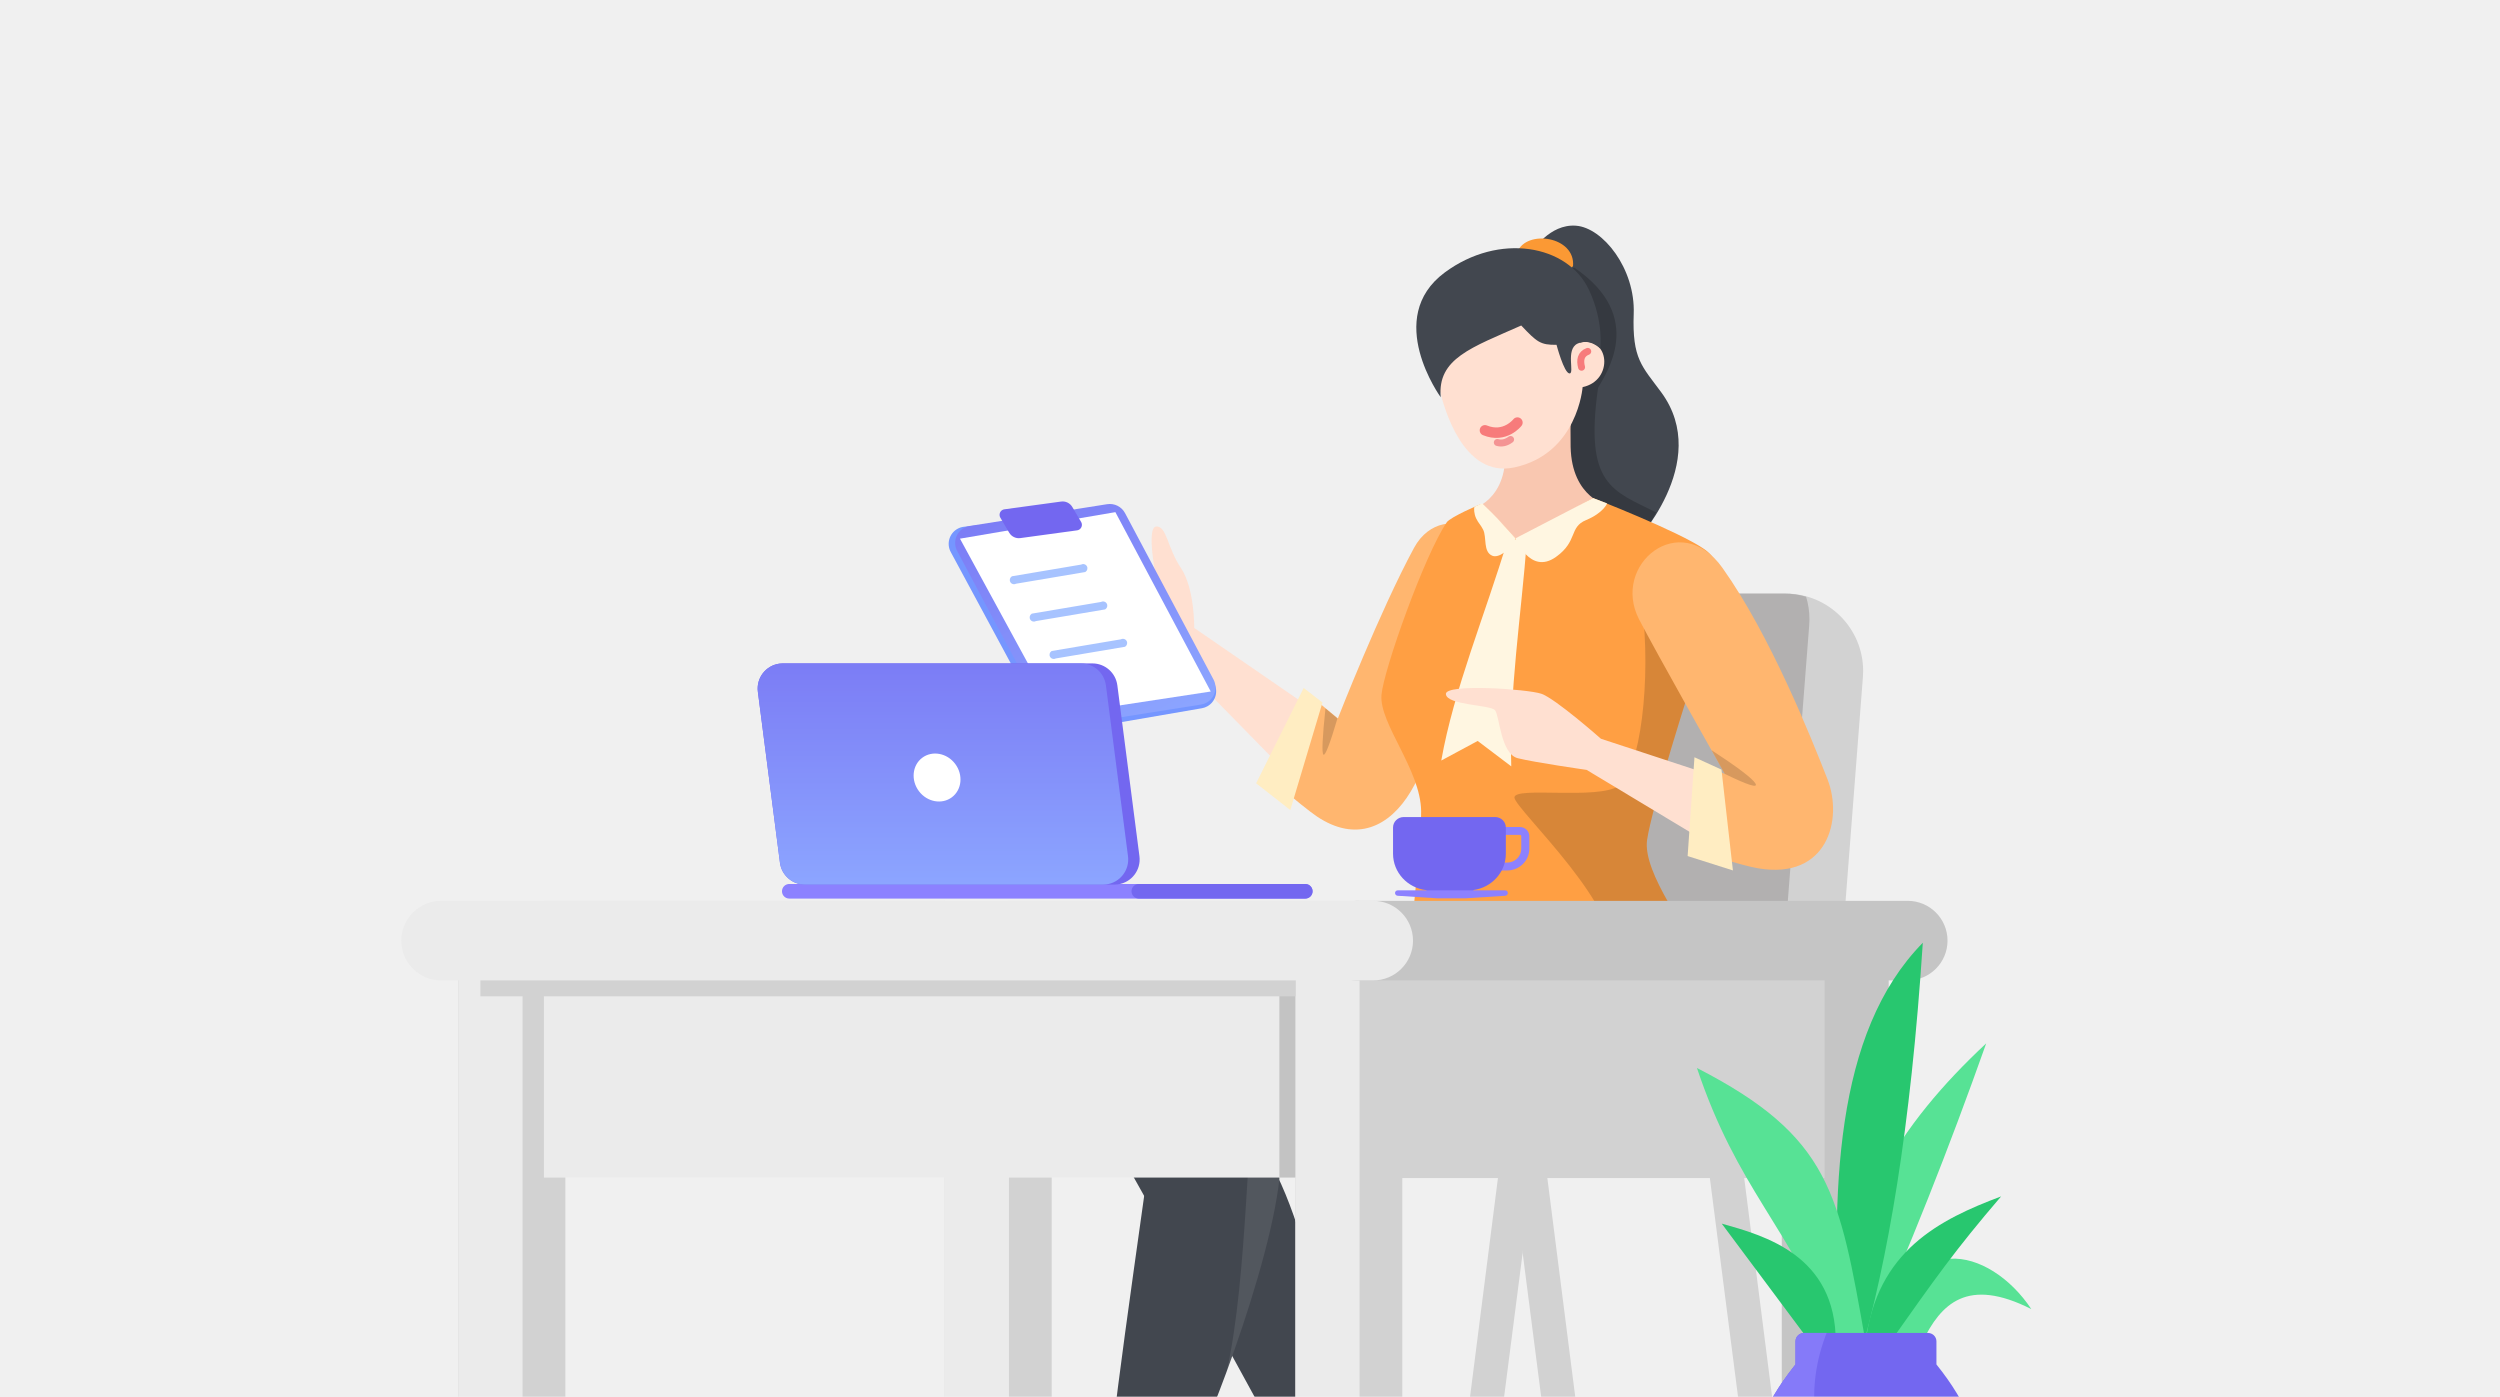
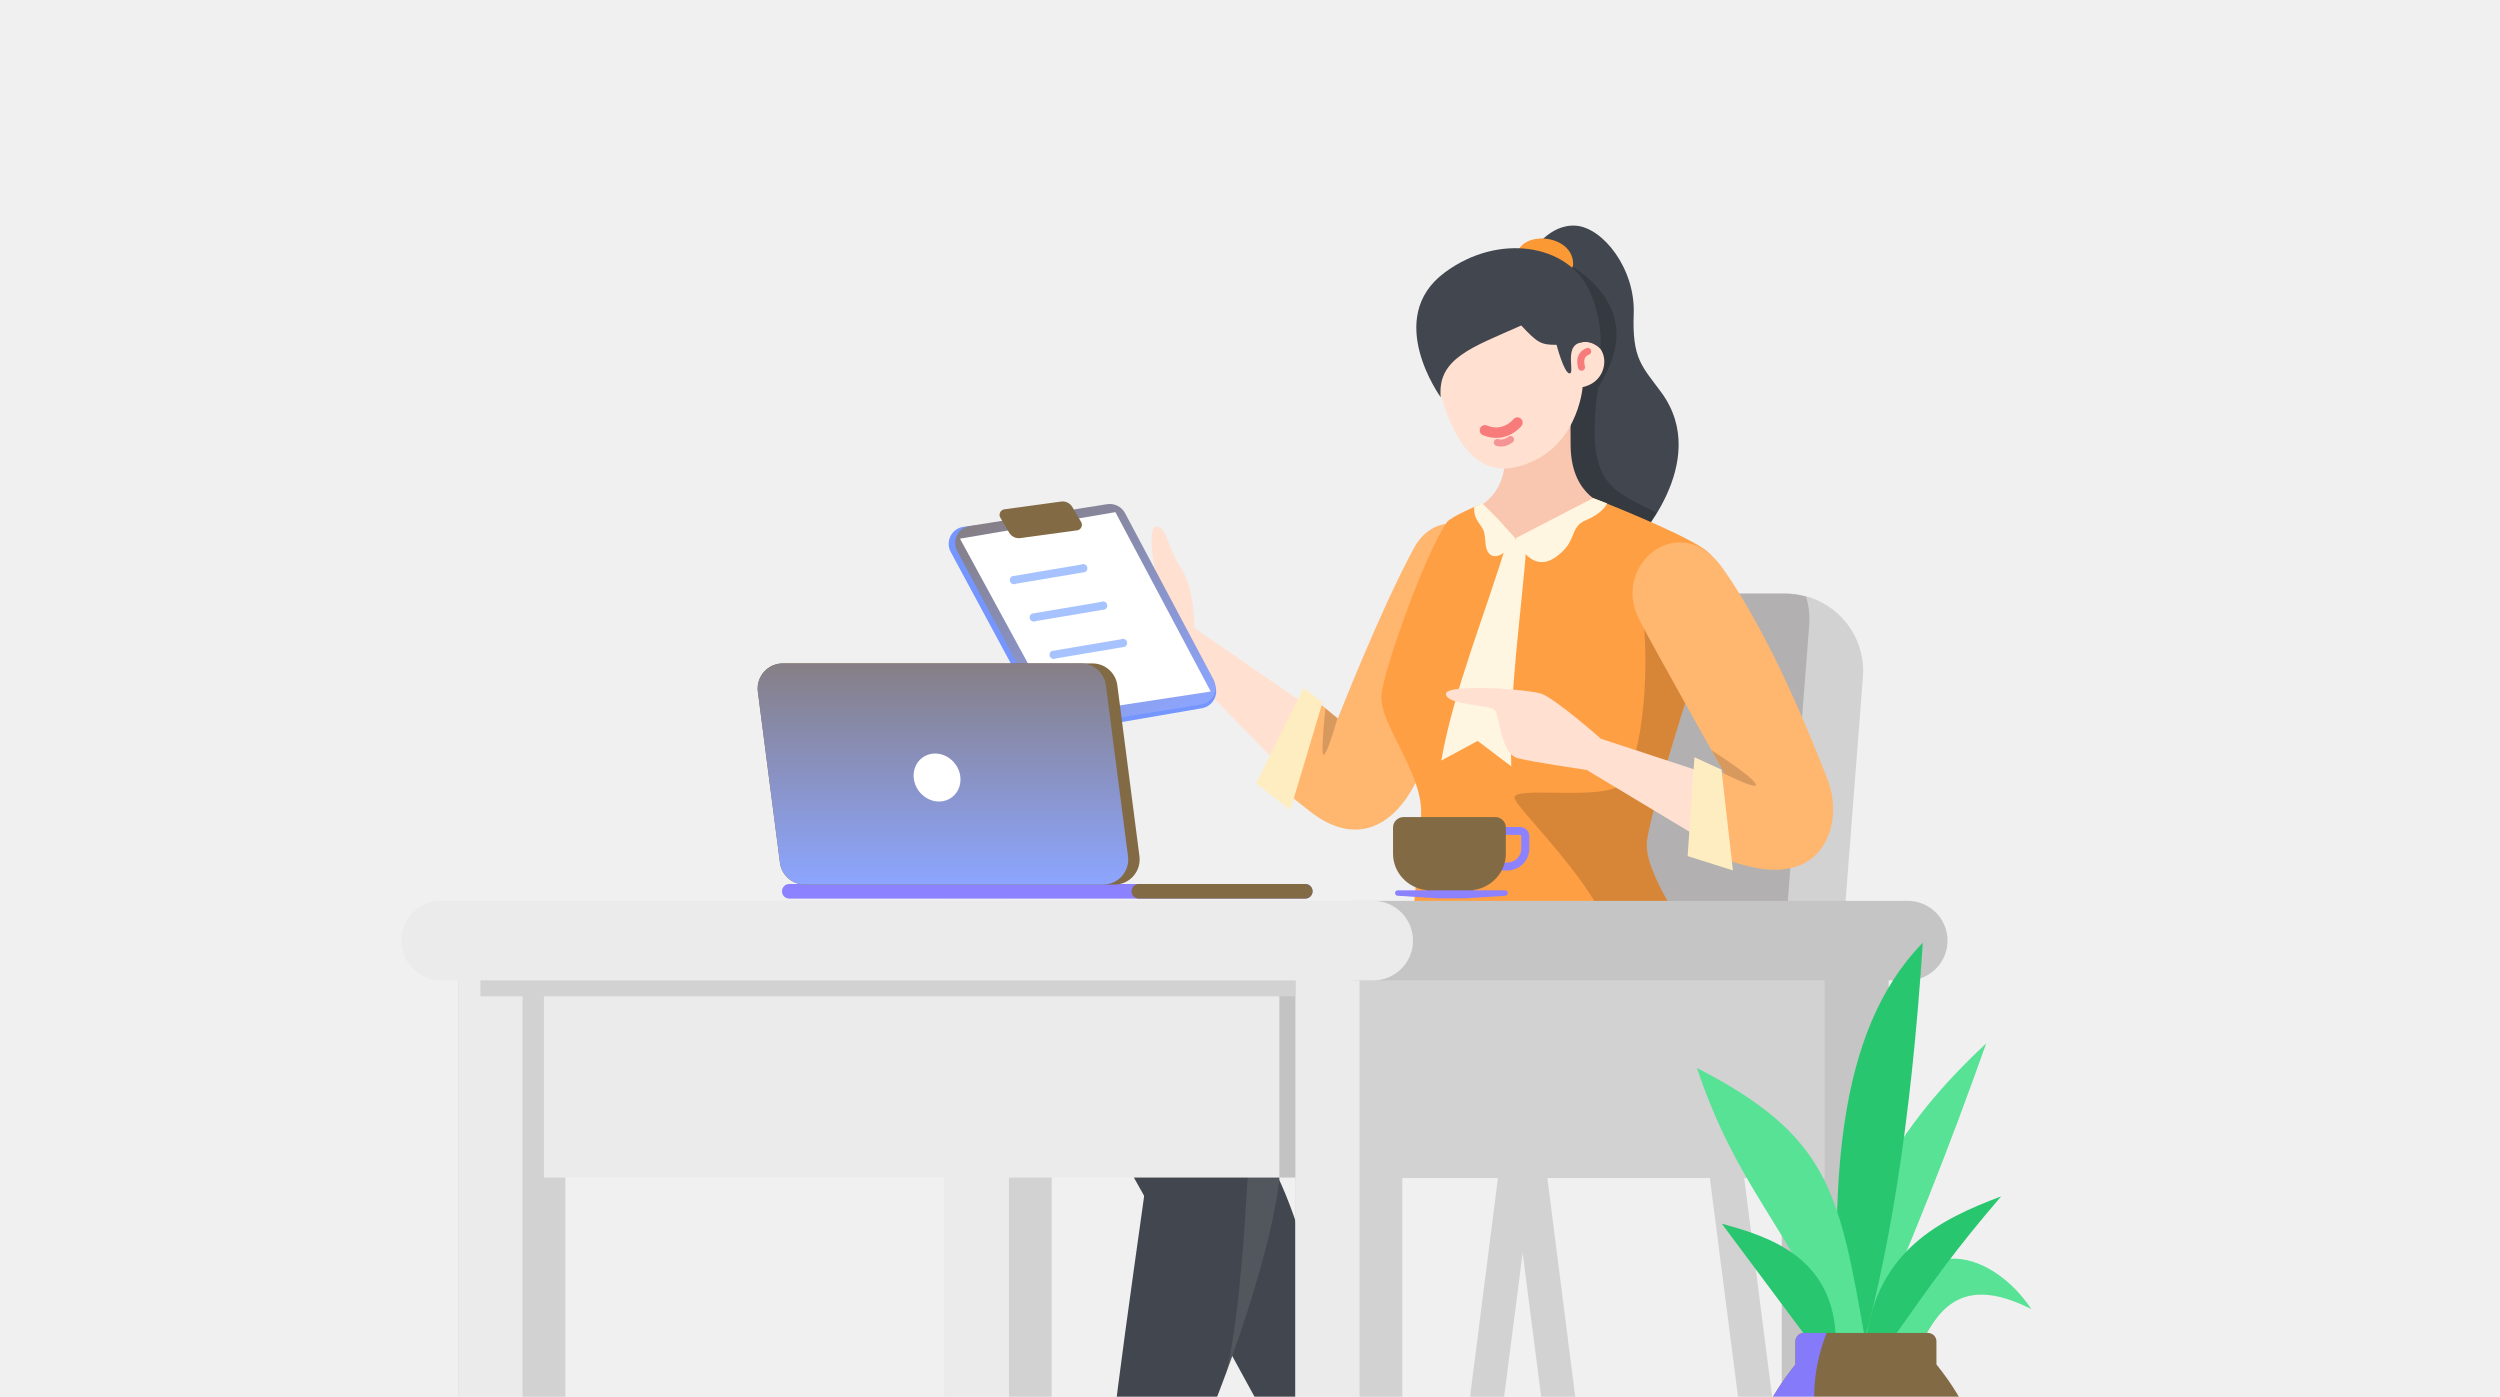
<svg xmlns="http://www.w3.org/2000/svg" xmlns:xlink="http://www.w3.org/1999/xlink" width="358px" height="200px" viewBox="0 0 358 200" version="1.1">
  <defs>
    <path d="M6,0 L352,0 C355.314,-6.08718376e-16 358,2.686 358,6 L358,200 L358,200 L0,200 L0,6 C-4.05812251e-16,2.686 2.686,6.08718376e-16 6,0 Z" id="path-1" />
    <linearGradient x1="68.669%" y1="-53.107%" x2="68.669%" y2="100%" id="linearGradient-3">
-       <stop stop-color="#7367F0" offset="0%" />
+       <stop stop-color="#826A45" offset="0%" />
      <stop stop-color="#8CA5FF" offset="100%" />
    </linearGradient>
    <linearGradient x1="68.669%" y1="-53.107%" x2="68.669%" y2="100%" id="linearGradient-4">
-       <stop stop-color="#7367F0" offset="0%" />
+       <stop stop-color="#826A45" offset="0%" />
      <stop stop-color="#8CA5FF" offset="100%" />
    </linearGradient>
    <path d="M7.952,0.064 L25.69,0.064 C26.366,0.064 26.914,0.603 26.914,1.268 L26.914,4.578 C31.399,10.144 33.642,15.71 33.642,21.277 C33.642,26.672 31.727,32.066 27.896,37.461 C27.668,37.784 27.293,37.976 26.894,37.976 L6.749,37.976 C6.349,37.976 5.975,37.784 5.746,37.461 C1.915,32.066 0,26.672 0,21.277 C0,15.815 2.159,10.354 6.477,4.893 L6.728,4.578 L6.728,1.268 C6.728,0.603 7.276,0.064 7.952,0.064 Z" id="path-5" />
  </defs>
  <g id="📝-Pages-New" stroke="none" stroke-width="1" fill="none" fill-rule="evenodd">
    <g id="Knowledge-Base" transform="translate(-670, -791)">
      <g id="Illustration" transform="translate(670, 791)">
        <mask id="mask-2" fill="white">
          <use xlink:href="#path-1" />
        </mask>
        <g id="Mask" />
        <g mask="url(#mask-2)">
          <g transform="translate(57, 30)">
            <g id="Chair4" transform="translate(121, 55)">
              <polygon id="Path" fill="#D2D2D2" points="38.077 71.363 28.831 143.879 33.679 143.815 42.925 72.042" />
              <polygon id="Path" fill="#D2D2D2" transform="translate(44.20678, 107.6211) scale(-1, 1) translate(-44.20678, -107.6211) " points="46.406 71.363 37.159 143.879 42.007 143.815 51.254 72.042" />
              <polygon id="Path" fill="#D2D2D2" transform="translate(72.39661, 107.6211) scale(-1, 1) translate(-72.39661, -107.6211) " points="74.596 71.363 65.349 143.879 70.197 143.815 79.444 72.042" />
              <path d="M0,75.186 C-5.12399906e-16,71.002 3.392,67.61 7.576,67.61 L36.218,67.61 C41.936,67.61 46.717,63.261 47.256,57.568 L51.76,10.042 C52.299,4.349 57.08,2.82683167e-15 62.798,0 L77.715,0 C83.839,6.51445281e-16 88.803,4.964 88.803,11.088 C88.803,11.374 88.792,11.659 88.77,11.944 L84.08,72.53 C83.633,78.304 78.817,82.762 73.025,82.762 L7.576,82.762 C3.392,82.762 5.12399906e-16,79.37 0,75.186 Z" id="Path" fill="#D2D2D2" />
              <path d="M77.51,-2.27373675e-13 C78.594,-2.27572851e-13 79.642,0.156 80.632,0.446 C80.945,1.469 81.113,2.555 81.113,3.68 C81.113,3.966 81.102,4.253 81.079,4.538 L76.394,64.893 C75.946,70.666 71.13,75.123 65.339,75.123 L0.071,75.123 L0.001,75.122 C0,75.073 9.36073955e-17,75.024 0,74.974 C6.90201459e-15,70.801 3.383,67.418 7.556,67.418 L36.107,67.418 C41.825,67.418 46.605,63.071 47.146,57.379 L51.645,10.039 C52.185,4.347 56.965,-2.24547053e-13 62.683,-2.27373675e-13 L77.51,-2.27373675e-13 Z" id="Combined-Shape" fill="#B2B0B0" />
            </g>
            <g id="Wom3.4" transform="translate(143, 100) scale(-1, 1) translate(-143, -100) translate(80, 0)">
              <g id="LLeg" transform="translate(28.09581, 104.5721)" fill="#42474F">
                <path d="M15.558,0.024 C22.487,0.333 61.05,8.844 68.057,10.29 C75.063,11.737 80.986,19.561 75.644,28.622 C69.643,38.793 54.16,67.679 50.401,74.191 C48.54,77.414 39.154,75.607 41.359,70.197 C45.469,60.113 47.378,34.78 57.857,25.544 C57.857,25.544 22.616,31.664 7.393,24.653 C-3.67,19.557 -1.167,-0.722 15.558,0.024 Z" id="Path" />
              </g>
              <g id="LArm" transform="translate(48.23367, 44.95087)">
                <path d="M43.754,14.969 C43.754,14.969 43.676,9.343 45.648,6.403 C47.62,3.463 47.698,0.34 49.191,0.442 C50.683,0.544 49.205,7.803 49.205,7.803 C49.205,7.803 51.099,7.081 52.459,6.168 C53.82,5.255 57.945,0.753 58.909,1.551 C60.543,2.91 57.911,10.578 56.477,12.111 C55.038,13.644 47.179,18.687 47.179,18.687 L27.93,38.329 L24.316,28.35 L43.754,14.969 Z" id="Path" fill="#FFE0D1" />
                <path d="M1.174,13.114 C4.398,20.574 10.299,34.278 12.732,38.367 C15.781,43.487 20.589,45.743 26.218,41.944 C27.214,41.272 29.23,39.651 32.266,37.082 L26.756,24.982 C24.374,26.944 23.183,27.925 23.183,27.925 C23.183,27.925 17.134,12.452 12.268,3.488 C8.054,-4.267 -3.732,1.772 1.174,13.114 Z" id="Path" fill="#FFB66F" />
                <path d="M23.245,27.933 C24.328,31.599 24.996,33.326 25.249,33.114 C25.503,32.902 25.406,30.696 24.959,26.496 L23.245,27.933 Z" id="Path" fill-opacity="0.16" fill="#000000" />
                <polygon id="Path-65" fill="#FFEDC2" points="25.387 25.652 29.994 41.05 34.888 37.217 28.077 23.567" />
              </g>
              <g id="Head" transform="translate(19.60132, 0)">
                <g id="Group-21" transform="translate(17.13841, 26.00611) rotate(12) translate(-17.13841, -26.00611) translate(4.638413, 2.506106)">
                  <path d="M15.016,2.524 C15.016,2.524 11.819,-0.875 8.127,0.216 C4.434,1.306 1.095,7.99 2.68,14.273 C4.258,20.557 3.073,21.85 1.159,26.085 C-3.983,37.477 9.656,46.638 9.656,46.638 L24.522,43.484 L19.211,15.738 L15.016,2.524 Z" id="Path" fill="#42474F" />
                  <path d="M9.606,6.059 C0.946,15.119 8.457,21.904 9.872,23.571 C14.734,36.855 10.866,38.412 5.454,42.76 L8.364,46.078 L16.706,42.599 L16.438,5.331 L9.606,6.059 Z" id="Path-50" fill-opacity="0.199" fill="#000000" />
                </g>
                <path d="M13.051,42.433 C13.051,42.433 18.329,41.374 18.485,33.986 C18.642,26.597 17.773,24.075 17.773,24.075 L27.726,23.895 C27.726,23.895 27.835,32.13 27.836,35.109 C27.841,42.351 33.426,43.191 33.426,43.191 C33.426,43.191 32.265,48.92 23.246,49.426 C16.204,49.822 13.051,42.433 13.051,42.433 Z" id="Path" fill="#F9C7B0" />
                <g id="Group-20" transform="translate(27.08848, 21.33915) rotate(12) translate(-27.08848, -21.33915) translate(13.58848, 5.339154)">
                  <path d="M1.995,4.913 C0.754,0.819 7.424,-1.657 9.383,1.292 C9.383,1.292 10.344,4.087 8.341,5.683 C5.631,7.835 1.995,4.913 1.995,4.913 Z" id="Path" fill="#FB9934" />
                  <path d="M3.36,15.846 C-1.08,15.674 -0.356,22.161 4.257,22.152 C4.257,22.152 6.936,31.367 16.237,31.367 C23.791,31.367 24.282,20.627 24.351,18.484 C24.425,16.2 24.434,8.695 24.434,8.695 L3.187,8.685 L3.36,15.846 Z" id="Path" fill="#FFE0D1" />
                  <path d="M5.69,19.846 C6.446,19.639 6.651,15.451 6.651,15.451 C8.913,15.003 9.311,14.493 11.02,11.694 C18.613,13.309 23.767,13.802 24.434,19.35 C24.434,19.35 30.136,6.54 20.146,1.987 C11.358,-2.013 2.087,1.745 0.469,8.729 C-0.677,13.659 0.637,17.28 0.637,17.28 C0.637,17.28 1.788,15.451 3.677,15.908 C5.567,16.365 4.934,20.052 5.69,19.846 Z" id="Path" fill="#42474F" />
                  <path d="M14.608,24.436 C14.608,24.436 16.137,26.901 19.119,26.027" id="Path" stroke="#F77B7B" stroke-width="1.5" stroke-linecap="round" transform="translate(16.86349, 25.32509) rotate(-18) translate(-16.86349, -25.32509) " />
                  <path d="M15.903,27.378 C16.603,27.671 17.267,27.671 17.848,27.334" id="Path" stroke="#F49494" stroke-linecap="round" transform="translate(16.87519, 27.46345) rotate(2) translate(-16.87519, -27.46345) " />
                  <path d="M3.565,19.444 C3.844,18.44 3.72,17.563 2.721,17.162" id="Path-8" stroke="#F77B7B" stroke-linecap="round" transform="translate(3.207757, 18.30307) rotate(-13) translate(-3.207757, -18.30307) " />
                </g>
              </g>
              <g id="Group-19" transform="translate(16.70562, 41.32406)">
                <path d="M34.241,0.88 C34.362,0.874 38.619,2.737 39.109,3.456 C42.302,8.137 48.165,24.612 48.466,28.186 C48.807,32.308 42.859,38.875 42.786,44.843 C42.721,50.812 45.33,68.784 44.318,70.463 C43.314,72.141 36.716,80.116 35.339,80.148 C33.955,80.181 32.921,75.994 30.824,76.085 C28.735,76.176 24.379,81.727 22.501,81.688 C20.631,81.647 1.248,69.377 2.729,65.882 C4.219,62.386 11.134,53.698 10.429,48.935 C9.733,44.173 4.171,26.592 2.163,20.609 C0.163,14.625 -1.448,9.859 2.284,7.284 C6.017,4.71 18.161,0 18.161,0 L29.035,6.078 C29.035,6.078 33.61,0.91 34.241,0.88 Z" id="Path" fill="#FF9F43" />
                <path d="M30.375,5.909 C33.636,16.745 38.112,27.423 39.904,37.585 L34.69,34.778 L29.881,38.419 C30.221,27.854 28.446,16.762 27.63,5.909 L30.375,5.909 Z" id="Path" fill="#FFF6E1" />
                <path d="M11.326,14.23 L11.202,15.106 C9.741,25.988 11.47,39.194 14.467,41.208 C17.525,43.265 29.43,41.247 29.43,42.875 C29.43,44.504 12.978,59.43 15.679,66.566 C17.164,70.489 16.667,73.978 14.187,77.033 L13.468,76.549 C7.848,72.741 1.883,67.879 2.729,65.882 C4.219,62.386 11.134,53.698 10.429,48.935 C9.761,44.363 4.608,27.978 2.42,21.381 L1.723,19.289 C0.913,16.837 0.239,14.615 0.076,12.698 L0.579,12.373 C8.614,7.226 12.197,7.845 11.326,14.23 L11.326,14.23 Z" id="Path" fill-opacity="0.16" fill="#000000" />
                <path d="M16.154,0.767 L18.161,0 L29.274,5.763 C29.274,5.763 27.184,11.076 23.484,8.43 C20.312,6.168 21.65,4.177 19.164,3.15 C16.687,2.123 16.154,0.767 16.154,0.767 Z" id="Path" fill="#FFF6E1" />
                <path d="M29.274,5.763 C30.079,7.551 31.717,8.596 32.563,8.271 C33.961,7.734 33.361,5.597 33.912,4.518 C34.306,3.752 34.561,3.636 34.906,2.917 C35.227,2.257 35.24,1.466 35.158,1.247 L34.065,0.751 C33.063,1.694 32.329,2.417 31.863,2.917 C31.283,3.541 30.419,4.49 29.274,5.763 Z" id="Path" fill="#FFF6E1" />
              </g>
              <g id="RArm" transform="translate(0, 47.66368)">
                <path d="M33.745,28.126 C33.745,28.126 40.288,22.348 42.29,21.678 C44.293,21.007 56.022,20.202 55.949,21.717 C55.864,23.34 49.564,23.247 48.912,24.045 C48.259,24.844 48.11,30.302 45.643,30.915 C43.18,31.528 35.798,32.584 35.798,32.584 L18.138,43.213 L17.383,33.501 L33.745,28.126 Z" id="Path" fill="#FFE0D1" />
                <path d="M16.341,3.661 C9.448,13.369 3.563,28.156 1.304,33.921 C-0.955,39.686 1.324,48.381 11.257,46.674 C12.375,46.482 14.188,46.001 16.696,45.23 L19.07,31.878 C17.029,32.733 16.008,33.161 16.008,33.161 C16.008,33.161 25.88,15.699 28.291,11.017 C32.318,3.2 22.412,-4.892 16.341,3.661 Z" id="Path" fill="#FFB66F" />
                <path d="M16.008,33.161 C12.665,34.79 11.204,35.247 11.624,34.53 C12.045,33.813 14.137,32.225 17.9,29.765 L16.008,33.161 Z" id="Path" fill-opacity="0.16" fill="#000000" />
                <polygon id="Path-64" fill="#FFEDC2" points="16.486 32.544 14.847 46.982 21.331 44.925 20.353 30.776" />
              </g>
              <g id="RLeg" transform="translate(15.94627, 101.5411)">
                <path d="M6.757,0.134 C-1.984,13.276 -1.129,22.783 9.321,28.653 C22.707,36.172 63.994,27.364 63.994,27.364 C63.994,27.364 63.262,33.248 63.994,38.496 C65.907,52.202 75.004,75.037 76.928,77.906 C79.59,81.874 87.697,78.881 87.85,75.577 C88.003,72.274 81.738,30.078 80.785,22.032 C79.838,13.985 76.846,12.816 68.106,10.617 C66.099,10.111 42.356,4.223 40.181,4.395 C27.723,5.378 16.581,3.957 6.757,0.134 Z" id="Path" fill="#42474F" />
                <path d="M16.28,26.462 C29.834,27.977 65.717,24.853 67.158,26.273 C68.534,27.628 68.304,51.208 71.391,64.855 C68.35,56.586 65.059,46.126 63.994,38.496 C63.262,33.248 63.994,27.364 63.994,27.364 L62.592,27.644 C55.277,29.062 21.363,35.15 9.321,28.653 C2.258,24.842 -0.475,18.942 1.123,10.952 C3.049,20.377 8.102,25.547 16.28,26.462 Z" id="Path" fill-opacity="0.192" fill="#FFFFFF" opacity="0.44" />
                <ellipse id="Oval" fill-opacity="0.192" fill="#FFFFFF" transform="translate(86.56548, 23.11196) rotate(13) translate(-86.56548, -23.11196) " cx="86.565" cy="23.112" rx="2.278" ry="4.168" />
                <ellipse id="Oval" fill-opacity="0.192" fill="#FFFFFF" transform="translate(75.93463, 20.45977) rotate(-16) translate(-75.93463, -20.45977) " cx="75.935" cy="20.46" rx="3.037" ry="4.547" />
              </g>
            </g>
            <g id="Example-Task1" transform="translate(97.77145, 58.16383) rotate(-28) translate(-97.77145, -58.16383) translate(85.27145, 37.16383)">
              <g id="Group-3" transform="translate(-0, -0)">
                <path d="M3.716,1.906 L22.562,9.467 C23.474,9.833 24.082,10.706 24.108,11.688 L24.819,38.439 C24.855,39.799 23.781,40.931 22.421,40.967 C22.137,40.975 21.855,40.933 21.585,40.845 L2.19,34.461 C1.184,34.13 0.502,33.193 0.496,32.135 L0.334,4.207 C0.326,2.846 1.423,1.737 2.784,1.729 C3.103,1.727 3.42,1.787 3.716,1.906 Z" id="Rectangle" fill="#7596FF" fill-rule="nonzero" />
                <path d="M4.482,2.186 L23.325,8.676 C24.32,9.019 24.987,9.954 24.987,11.006 L24.987,37.988 C24.987,39.348 23.884,40.452 22.523,40.452 C22.25,40.452 21.979,40.406 21.72,40.317 L2.877,33.827 C1.883,33.484 1.216,32.549 1.216,31.497 L1.216,4.515 C1.216,3.155 2.319,2.051 3.68,2.051 C3.953,2.051 4.224,2.097 4.482,2.186 Z" id="Rectangle" fill="url(#linearGradient-3)" />
                <polygon id="Rectangle" fill="#FFFFFF" fill-rule="nonzero" points="2.399 3.14 23.831 10.235 23.831 39.326 2.691 31.91" />
-                 <path d="M9.99,2.414 L17.686,5.25 C18.291,5.473 18.703,6.037 18.731,6.682 L18.84,9.177 C18.859,9.618 18.517,9.992 18.075,10.011 C17.969,10.016 17.863,9.999 17.764,9.962 L10.068,7.126 C9.463,6.903 9.051,6.339 9.023,5.695 L8.914,3.199 C8.895,2.758 9.238,2.384 9.679,2.365 C9.785,2.361 9.891,2.377 9.99,2.414 Z" id="Rectangle" fill="#7367F0" fill-rule="nonzero" />
+                 <path d="M9.99,2.414 L17.686,5.25 C18.291,5.473 18.703,6.037 18.731,6.682 L18.84,9.177 C18.859,9.618 18.517,9.992 18.075,10.011 C17.969,10.016 17.863,9.999 17.764,9.962 L10.068,7.126 C9.463,6.903 9.051,6.339 9.023,5.695 L8.914,3.199 C8.895,2.758 9.238,2.384 9.679,2.365 C9.785,2.361 9.891,2.377 9.99,2.414 Z" id="Rectangle" fill="#826A45" fill-rule="nonzero" />
                <path d="M15.985,14.567 C16.321,14.567 16.593,14.839 16.593,15.173 C16.593,15.484 16.358,15.74 16.056,15.775 L15.985,15.779 L6.456,12.605 C6.12,12.605 5.848,12.334 5.848,11.999 C5.848,11.688 6.083,11.432 6.385,11.397 L6.456,11.393 L15.985,14.567 Z" id="Path" fill="#A7C3FF" />
                <path d="M15.985,20.628 C16.321,20.628 16.593,20.899 16.593,21.234 C16.593,21.545 16.358,21.801 16.056,21.836 L15.985,21.84 L6.456,18.666 C6.12,18.666 5.848,18.394 5.848,18.06 C5.848,17.749 6.083,17.493 6.385,17.458 L6.456,17.454 L15.985,20.628 Z" id="Path" fill="#A7C3FF" />
                <path d="M15.985,26.689 C16.321,26.689 16.593,26.96 16.593,27.295 C16.593,27.605 16.358,27.862 16.056,27.897 L15.985,27.901 L6.456,24.726 C6.12,24.726 5.848,24.455 5.848,24.12 C5.848,23.809 6.083,23.553 6.385,23.518 L6.456,23.514 L15.985,26.689 Z" id="Path" fill="#A7C3FF" />
              </g>
            </g>
            <g id="Group-26" transform="translate(0, 99)">
              <g id="Group-25" transform="translate(8.649351, 0)">
                <polygon id="Rectangle" fill="#D2D2D2" points="69.648 3.799 84.956 3.799 84.956 100.493 69.648 100.493" />
                <polygon id="Rectangle" fill="#EBEBEB" points="69.648 -1.78512303e-13 78.833 -1.78512303e-13 78.833 100.493 69.648 100.493" />
                <polygon id="Rectangle" fill="#D2D2D2" points="1.05161699e-15 3.799 75.777 3.799 75.777 32.801 15.308 32.801 15.308 100.493 1.05161699e-15 100.493" />
                <polygon id="Rectangle" fill="#EBEBEB" points="1.01974981e-15 3.799 9.185 3.799 9.185 100.493 1.01974981e-15 100.493" />
              </g>
              <g id="Group-25">
                <polygon id="Rectangle" fill="#C5C5C5" points="198.15 3.799 213.459 3.799 213.459 100.493 198.15 100.493" />
                <polygon id="Rectangle" fill="#D2D2D2" points="128.503 3.799 204.28 3.799 204.28 39.699 143.811 39.699 143.811 100.493 128.503 100.493" />
                <polygon id="Rectangle" fill="#EBEBEB" points="20.89 -2.81575148e-13 137.599 -4.04882098e-13 137.599 39.628 20.89 39.628" />
                <polygon id="Rectangle" fill="#C3C3C3" points="126.207 3.799 135.392 3.799 135.392 39.628 126.207 39.628" />
                <polygon id="Rectangle" fill="#EBEBEB" points="128.503 3.799 137.688 3.799 137.688 100.493 128.503 100.493" />
                <path d="M137.299,0 L216.186,0 C219.333,2.97461293e-15 221.885,2.551 221.885,5.698 C221.885,8.845 219.333,11.396 216.186,11.396 L137.299,11.396 C134.152,11.396 131.601,8.845 131.601,5.698 C131.601,2.551 134.152,5.7810075e-16 137.299,0 Z" id="Rectangle" fill="#C5C5C5" />
                <polygon id="Rectangle" fill="#D2D2D2" points="11.794 2.279 128.503 2.279 128.503 13.676 11.794 13.676" />
                <path d="M6.164,-1.78139615e-14 L139.644,-1.78139615e-14 C142.791,6.58155786e-15 145.342,2.551 145.342,5.698 C145.342,8.845 142.791,11.396 139.644,11.396 L6.164,11.396 C3.017,11.396 0.466,8.845 0.466,5.698 C0.466,2.551 3.017,-1.90122176e-14 6.164,-1.78139615e-14 Z" id="Rectangle" fill="#EBEBEB" />
              </g>
            </g>
            <g id="Cup" transform="translate(152, 93) scale(-1, 1) translate(-152, -93) translate(142, 87)">
              <path d="M5.196,1.431 L1.346,1.431 C0.603,1.431 0,2.018 0,2.743 L0,4.541 C0,6.259 1.428,7.651 3.19,7.651 L5.196,7.651 C5.514,7.651 5.773,7.4 5.773,7.089 C5.773,6.778 5.514,6.526 5.196,6.526 L3.19,6.526 C2.065,6.526 1.154,5.638 1.154,4.541 L1.154,2.743 C1.154,2.64 1.24,2.556 1.346,2.556 L5.196,2.556 C5.514,2.556 5.773,2.304 5.773,1.993 C5.773,1.683 5.514,1.431 5.196,1.431 Z" id="Path" fill="#8C81FF" />
-               <path d="M17.979,0 C18.828,0 19.517,0.672 19.517,1.5 L19.517,5.25 C19.517,7.95 17.427,10.174 14.738,10.467 L14.737,11.25 L8.003,11.25 L8.003,10.45 C5.382,10.096 3.363,7.903 3.363,5.25 L3.363,1.5 C3.363,0.672 4.052,0 4.902,0 L17.979,0 Z" id="Path" fill="#7367F0" />
+               <path d="M17.979,0 C18.828,0 19.517,0.672 19.517,1.5 L19.517,5.25 C19.517,7.95 17.427,10.174 14.738,10.467 L14.737,11.25 L8.003,11.25 L8.003,10.45 C5.382,10.096 3.363,7.903 3.363,5.25 L3.363,1.5 C3.363,0.672 4.052,0 4.902,0 L17.979,0 Z" id="Path" fill="#826A45" />
              <path d="M3.452,10.5 L18.856,10.5 C19.063,10.5 19.231,10.668 19.231,10.875 C19.231,11.086 19.067,11.261 18.857,11.274 L13.196,11.641 L13.196,11.641 L9.157,11.641 L3.451,11.274 C3.241,11.261 3.077,11.086 3.077,10.875 C3.077,10.668 3.245,10.5 3.452,10.5 Z" id="Rectangle" fill="#8C81FF" />
            </g>
            <g id="FacingBack-Laptop3" transform="translate(51, 65)">
              <path d="M5.027,31.585 L78.915,31.585 C79.493,31.585 79.961,32.053 79.961,32.631 C79.961,33.209 79.493,33.677 78.915,33.677 L5.027,33.677 C4.45,33.677 3.981,33.209 3.981,32.631 C3.981,32.053 4.45,31.585 5.027,31.585 Z" id="Rectangle" fill="#8C81FF" />
-               <path d="M55.078,31.585 L78.915,31.585 C79.493,31.585 79.961,32.053 79.961,32.631 C79.961,33.209 79.493,33.677 78.915,33.677 L55.078,33.677 C54.5,33.677 54.032,33.209 54.032,32.631 C54.032,32.053 54.5,31.585 55.078,31.585 Z" id="Rectangle" fill="#7367F0" />
-               <path d="M4.095,0 L48.433,0 C50.243,-7.76541381e-16 51.772,1.344 52.004,3.138 L55.168,27.614 C55.423,29.586 54.031,31.391 52.059,31.646 C51.906,31.665 51.752,31.675 51.597,31.675 L7.26,31.675 C5.45,31.675 3.921,30.332 3.689,28.537 L0.525,4.062 C0.27,2.09 1.662,0.285 3.634,0.03 C3.787,0.01 3.941,2.8351131e-17 4.095,0 Z" id="Rectangle" fill="#7367F0" />
+               <path d="M55.078,31.585 L78.915,31.585 C79.493,31.585 79.961,32.053 79.961,32.631 C79.961,33.209 79.493,33.677 78.915,33.677 L55.078,33.677 C54.5,33.677 54.032,33.209 54.032,32.631 C54.032,32.053 54.5,31.585 55.078,31.585 Z" id="Rectangle" fill="#826A45" />
+               <path d="M4.095,0 L48.433,0 C50.243,-7.76541381e-16 51.772,1.344 52.004,3.138 L55.168,27.614 C55.423,29.586 54.031,31.391 52.059,31.646 C51.906,31.665 51.752,31.675 51.597,31.675 L7.26,31.675 C5.45,31.675 3.921,30.332 3.689,28.537 L0.525,4.062 C0.27,2.09 1.662,0.285 3.634,0.03 C3.787,0.01 3.941,2.8351131e-17 4.095,0 Z" id="Rectangle" fill="#826A45" />
              <path d="M4.095,0 L46.795,0 C48.605,9.99815459e-16 50.133,1.344 50.366,3.138 L53.53,27.614 C53.785,29.586 52.393,31.391 50.421,31.646 C50.268,31.665 50.114,31.675 49.959,31.675 L7.26,31.675 C5.45,31.675 3.921,30.332 3.689,28.537 L0.525,4.062 C0.27,2.09 1.662,0.285 3.634,0.03 C3.787,0.01 3.941,1.36061876e-15 4.095,0 Z" id="Rectangle" fill="url(#linearGradient-4)" />
              <ellipse id="Oval" fill="#FFFFFF" transform="translate(26.18607, 16.34168) rotate(-37) translate(-26.18607, -16.34168) " cx="26.186" cy="16.342" rx="3.249" ry="3.536" />
            </g>
            <g id="Group-79" transform="translate(186, 105)">
              <g id="Group-86">
                <path d="M23.979,58.234 C30.346,43.991 36.13,29.363 41.424,14.412 C29.228,25.78 19.744,39.63 21.095,58.234 L23.979,58.234 Z" id="Path-113" fill="#57E295" />
                <path d="M20.586,59.721 C19.079,35.435 19.718,12.88 32.347,0 C30.605,26.665 27.346,45.45 23.219,59.721 L20.586,59.721 Z" id="Rectangle" fill="#28C76F" />
                <path d="M20.007,57.192 C12.951,40.221 5.861,35.356 2.45563569e-14,17.935 C19.181,27.771 20.383,35.893 24.148,57.192 L20.007,57.192 Z" id="Path-112" fill="#57E295" />
                <path d="M16.209,57.192 L3.551,40.221 C9.665,41.944 19.883,44.735 19.883,57.192 L16.209,57.192 Z" id="Path-114" fill="#28C76F" />
                <path d="M28.048,57.192 L32.271,57.192 C34.954,51.651 38.735,47.837 47.884,52.461 C41.887,43.427 29.583,40.694 28.048,57.192 Z" id="Path-116" fill="#57E295" />
                <path d="M24.164,57.192 L27.675,57.192 C34.12,48.078 36.891,44.106 43.56,36.323 C34.774,39.62 25.756,44.106 24.164,57.192 Z" id="Path-117" fill="#28C76F" />
              </g>
              <g id="Group-85" transform="translate(7.384615, 55.8125)">
                <mask id="mask-6" fill="white">
                  <use xlink:href="#path-5" />
                </mask>
-                 <use id="Rectangle" fill="#7367F0" xlink:href="#path-5" />
+                 <use id="Rectangle" fill="#826A45" xlink:href="#path-5" />
                <path d="M-4.282,-0.978 L11.622,-0.978 C4.008,16.458 19.027,26.784 11.622,44.155 L-4.282,44.155 L-4.282,-0.978 Z" id="Rectangle" fill="#857AF9" mask="url(#mask-6)" />
              </g>
            </g>
          </g>
        </g>
      </g>
    </g>
  </g>
</svg>
